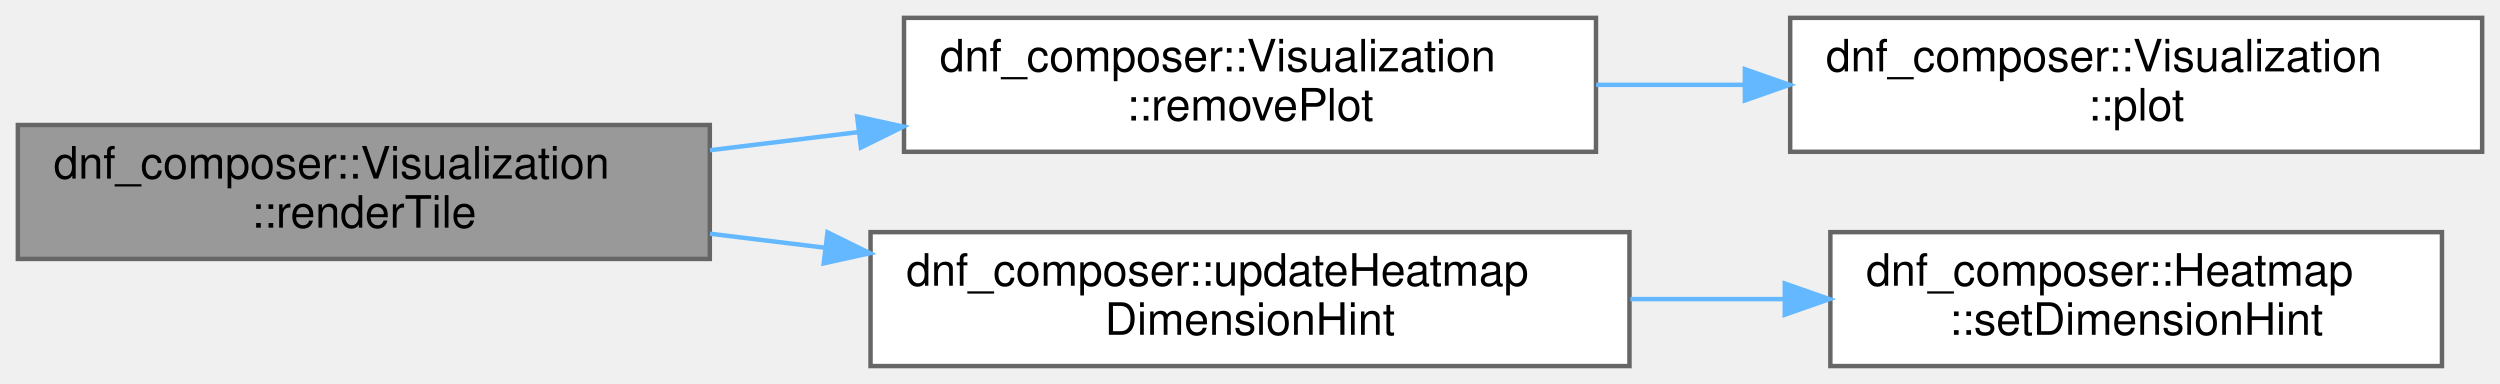
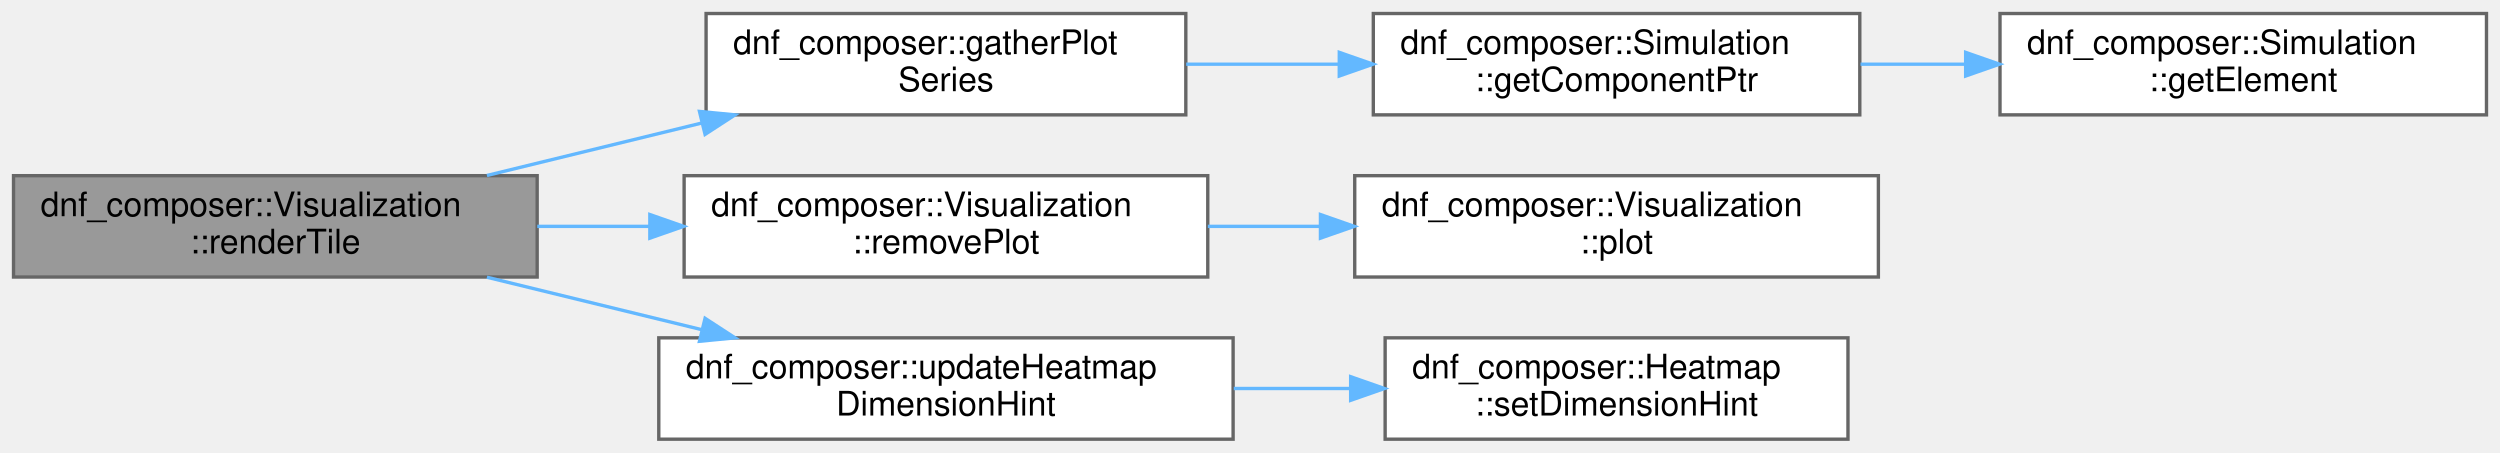
- <svg xmlns="http://www.w3.org/2000/svg" xmlns:xlink="http://www.w3.org/1999/xlink" width="560pt" height="86pt" viewBox="0.00 0.00 560.00 86.00">
-   <g id="graph0" class="graph" transform="scale(1 1) rotate(0) translate(4 82)">
+ <svg xmlns="http://www.w3.org/2000/svg" xmlns:xlink="http://www.w3.org/1999/xlink" width="740pt" height="134pt" viewBox="0.00 0.00 740.00 134.00">
+   <g id="graph0" class="graph" transform="scale(1 1) rotate(0) translate(4 130)">
    <g id="Node000001" class="node">
      <g id="a_Node000001">
        <a xlink:title="Render a single plot's content without creating an ImGui window (caller owns the region).">
-           <polygon fill="#999999" stroke="#666666" points="155,-54 0,-54 0,-24 155,-24 155,-54" />
-           <text text-anchor="start" x="8" y="-42" font-family="Helvetica,sans-Serif" font-size="10.00">dnf_composer::Visualization</text>
-           <text text-anchor="middle" x="77.5" y="-31" font-family="Helvetica,sans-Serif" font-size="10.00">::renderTile</text>
+           <polygon fill="#999999" stroke="#666666" points="155,-78 0,-78 0,-48 155,-48 155,-78" />
+           <text text-anchor="start" x="8" y="-66" font-family="Helvetica,sans-Serif" font-size="10.00">dnf_composer::Visualization</text>
+           <text text-anchor="middle" x="77.5" y="-55" font-family="Helvetica,sans-Serif" font-size="10.00">::renderTile</text>
        </a>
      </g>
    </g>
    <g id="Node000002" class="node">
      <g id="a_Node000002">
+         <a xlink:href="namespacednf__composer.html#a917db26ea96966720253f7c2d8ffbcf6" target="_top" xlink:title="Fill data and legends with one entry per plot data source.">
+           <polygon fill="white" stroke="#666666" points="347,-126 205,-126 205,-96 347,-96 347,-126" />
+           <text text-anchor="start" x="213" y="-114" font-family="Helvetica,sans-Serif" font-size="10.00">dnf_composer::gatherPlot</text>
+           <text text-anchor="middle" x="276" y="-103" font-family="Helvetica,sans-Serif" font-size="10.00">Series</text>
+         </a>
+       </g>
+     </g>
+     <g id="edge1_Node000001_Node000002" class="edge">
+       <g id="a_edge1_Node000001_Node000002">
+         <a xlink:title=" ">
+           <path fill="none" stroke="#63b8ff" d="M140.13,-78.06C160.34,-82.99 182.97,-88.52 203.82,-93.61" />
+           <polygon fill="#63b8ff" stroke="#63b8ff" points="203.04,-97.02 213.58,-96 204.7,-90.22 203.04,-97.02" />
+         </a>
+       </g>
+     </g>
+     <g id="Node000005" class="node">
+       <g id="a_Node000005">
        <a xlink:href="classdnf__composer_1_1Visualization.html#a80c0c2c7e4953c3a8090b1131ce0a6ee" target="_top" xlink:title="Remove the plot with the given plotId.">
          <polygon fill="white" stroke="#666666" points="353.5,-78 198.5,-78 198.5,-48 353.5,-48 353.5,-78" />
          <text text-anchor="start" x="206.5" y="-66" font-family="Helvetica,sans-Serif" font-size="10.00">dnf_composer::Visualization</text>
          <text text-anchor="middle" x="276" y="-55" font-family="Helvetica,sans-Serif" font-size="10.00">::removePlot</text>
        </a>
      </g>
    </g>
-     <g id="edge1_Node000001_Node000002" class="edge">
-       <g id="a_edge1_Node000001_Node000002">
+     <g id="edge4_Node000001_Node000005" class="edge">
+       <g id="a_edge4_Node000001_Node000005">
        <a xlink:title=" ">
-           <path fill="none" stroke="#63b8ff" d="M155.03,-48.35C165.93,-49.68 177.19,-51.05 188.26,-52.41" />
-           <polygon fill="#63b8ff" stroke="#63b8ff" points="188,-55.9 198.35,-53.64 188.85,-48.95 188,-55.9" />
+           <path fill="none" stroke="#63b8ff" d="M155.03,-63C165.93,-63 177.19,-63 188.26,-63" />
+           <polygon fill="#63b8ff" stroke="#63b8ff" points="188.35,-66.5 198.35,-63 188.35,-59.5 188.35,-66.5" />
        </a>
      </g>
    </g>
-     <g id="Node000004" class="node">
-       <g id="a_Node000004">
+     <g id="Node000007" class="node">
+       <g id="a_Node000007">
        <a xlink:href="namespacednf__composer.html#a4c2031cd1248fcbb3a6ac4e79c90bfae" target="_top" xlink:title=" ">
          <polygon fill="white" stroke="#666666" points="361,-30 191,-30 191,0 361,0 361,-30" />
          <text text-anchor="start" x="199" y="-18" font-family="Helvetica,sans-Serif" font-size="10.00">dnf_composer::updateHeatmap</text>
          <text text-anchor="middle" x="276" y="-7" font-family="Helvetica,sans-Serif" font-size="10.00">DimensionHint</text>
        </a>
      </g>
    </g>
-     <g id="edge3_Node000001_Node000004" class="edge">
-       <g id="a_edge3_Node000001_Node000004">
+     <g id="edge6_Node000001_Node000007" class="edge">
+       <g id="a_edge6_Node000001_Node000007">
        <a xlink:title=" ">
-           <path fill="none" stroke="#63b8ff" d="M155.03,-29.65C163.48,-28.62 172.14,-27.56 180.77,-26.51" />
-           <polygon fill="#63b8ff" stroke="#63b8ff" points="181.36,-29.96 190.86,-25.28 180.51,-23.01 181.36,-29.96" />
+           <path fill="none" stroke="#63b8ff" d="M140.13,-47.94C160.34,-43.01 182.97,-37.48 203.82,-32.39" />
+           <polygon fill="#63b8ff" stroke="#63b8ff" points="204.7,-35.78 213.58,-30 203.04,-28.98 204.7,-35.78" />
        </a>
      </g>
    </g>
    <g id="Node000003" class="node">
      <g id="a_Node000003">
+         <a xlink:href="classdnf__composer_1_1Simulation.html#a2ab758857ee20d0aafc7b8bf25930135" target="_top" xlink:title=" ">
+           <polygon fill="white" stroke="#666666" points="546.5,-126 402.5,-126 402.5,-96 546.5,-96 546.5,-126" />
+           <text text-anchor="start" x="410.5" y="-114" font-family="Helvetica,sans-Serif" font-size="10.00">dnf_composer::Simulation</text>
+           <text text-anchor="middle" x="474.5" y="-103" font-family="Helvetica,sans-Serif" font-size="10.00">::getComponentPtr</text>
+         </a>
+       </g>
+     </g>
+     <g id="edge2_Node000002_Node000003" class="edge">
+       <g id="a_edge2_Node000002_Node000003">
+         <a xlink:title=" ">
+           <path fill="none" stroke="#63b8ff" d="M347.11,-111C361.71,-111 377.21,-111 392.17,-111" />
+           <polygon fill="#63b8ff" stroke="#63b8ff" points="392.43,-114.5 402.42,-111 392.42,-107.5 392.43,-114.5" />
+         </a>
+       </g>
+     </g>
+     <g id="Node000004" class="node">
+       <g id="a_Node000004">
+         <a xlink:href="classdnf__composer_1_1Simulation.html#a860f418ff5193deb9ae8f4a791a5f391" target="_top" xlink:title="Retrieve an element by its unique name.">
+           <polygon fill="white" stroke="#666666" points="732,-126 588,-126 588,-96 732,-96 732,-126" />
+           <text text-anchor="start" x="596" y="-114" font-family="Helvetica,sans-Serif" font-size="10.00">dnf_composer::Simulation</text>
+           <text text-anchor="middle" x="660" y="-103" font-family="Helvetica,sans-Serif" font-size="10.00">::getElement</text>
+         </a>
+       </g>
+     </g>
+     <g id="edge3_Node000003_Node000004" class="edge">
+       <g id="a_edge3_Node000003_Node000004">
+         <a xlink:title=" ">
+           <path fill="none" stroke="#63b8ff" d="M546.71,-111C556.83,-111 567.31,-111 577.61,-111" />
+           <polygon fill="#63b8ff" stroke="#63b8ff" points="577.83,-114.5 587.83,-111 577.83,-107.5 577.83,-114.5" />
+         </a>
+       </g>
+     </g>
+     <g id="Node000006" class="node">
+       <g id="a_Node000006">
        <a xlink:href="classdnf__composer_1_1Visualization.html#a9eeec085b8cf06f948ca997f0b3ca7b2" target="_top" xlink:title="Add a blank plot of the given type.">
          <polygon fill="white" stroke="#666666" points="552,-78 397,-78 397,-48 552,-48 552,-78" />
          <text text-anchor="start" x="405" y="-66" font-family="Helvetica,sans-Serif" font-size="10.00">dnf_composer::Visualization</text>
          <text text-anchor="middle" x="474.5" y="-55" font-family="Helvetica,sans-Serif" font-size="10.00">::plot</text>
        </a>
      </g>
    </g>
-     <g id="edge2_Node000002_Node000003" class="edge">
-       <g id="a_edge2_Node000002_Node000003">
+     <g id="edge5_Node000005_Node000006" class="edge">
+       <g id="a_edge5_Node000005_Node000006">
        <a xlink:title=" ">
          <path fill="none" stroke="#63b8ff" d="M353.53,-63C364.43,-63 375.69,-63 386.76,-63" />
          <polygon fill="#63b8ff" stroke="#63b8ff" points="386.85,-66.5 396.85,-63 386.85,-59.5 386.85,-66.5" />
        </a>
      </g>
    </g>
-     <g id="Node000005" class="node">
-       <g id="a_Node000005">
+     <g id="Node000008" class="node">
+       <g id="a_Node000008">
        <a xlink:href="classdnf__composer_1_1Heatmap.html#abb9ee95c205cce9349cf9f1e51d90ede" target="_top" xlink:title="Set the row/column count hints used by manual (non-auto) dimensioning.">
          <polygon fill="white" stroke="#666666" points="543,-30 406,-30 406,0 543,0 543,-30" />
          <text text-anchor="start" x="414" y="-18" font-family="Helvetica,sans-Serif" font-size="10.00">dnf_composer::Heatmap</text>
          <text text-anchor="middle" x="474.5" y="-7" font-family="Helvetica,sans-Serif" font-size="10.00">::setDimensionHint</text>
        </a>
      </g>
    </g>
-     <g id="edge4_Node000004_Node000005" class="edge">
-       <g id="a_edge4_Node000004_Node000005">
+     <g id="edge7_Node000007_Node000008" class="edge">
+       <g id="a_edge7_Node000007_Node000008">
        <a xlink:title=" ">
          <path fill="none" stroke="#63b8ff" d="M361.19,-15C372.59,-15 384.26,-15 395.55,-15" />
          <polygon fill="#63b8ff" stroke="#63b8ff" points="395.79,-18.5 405.79,-15 395.79,-11.5 395.79,-18.5" />
        </a>
      </g>
    </g>
  </g>
</svg>
